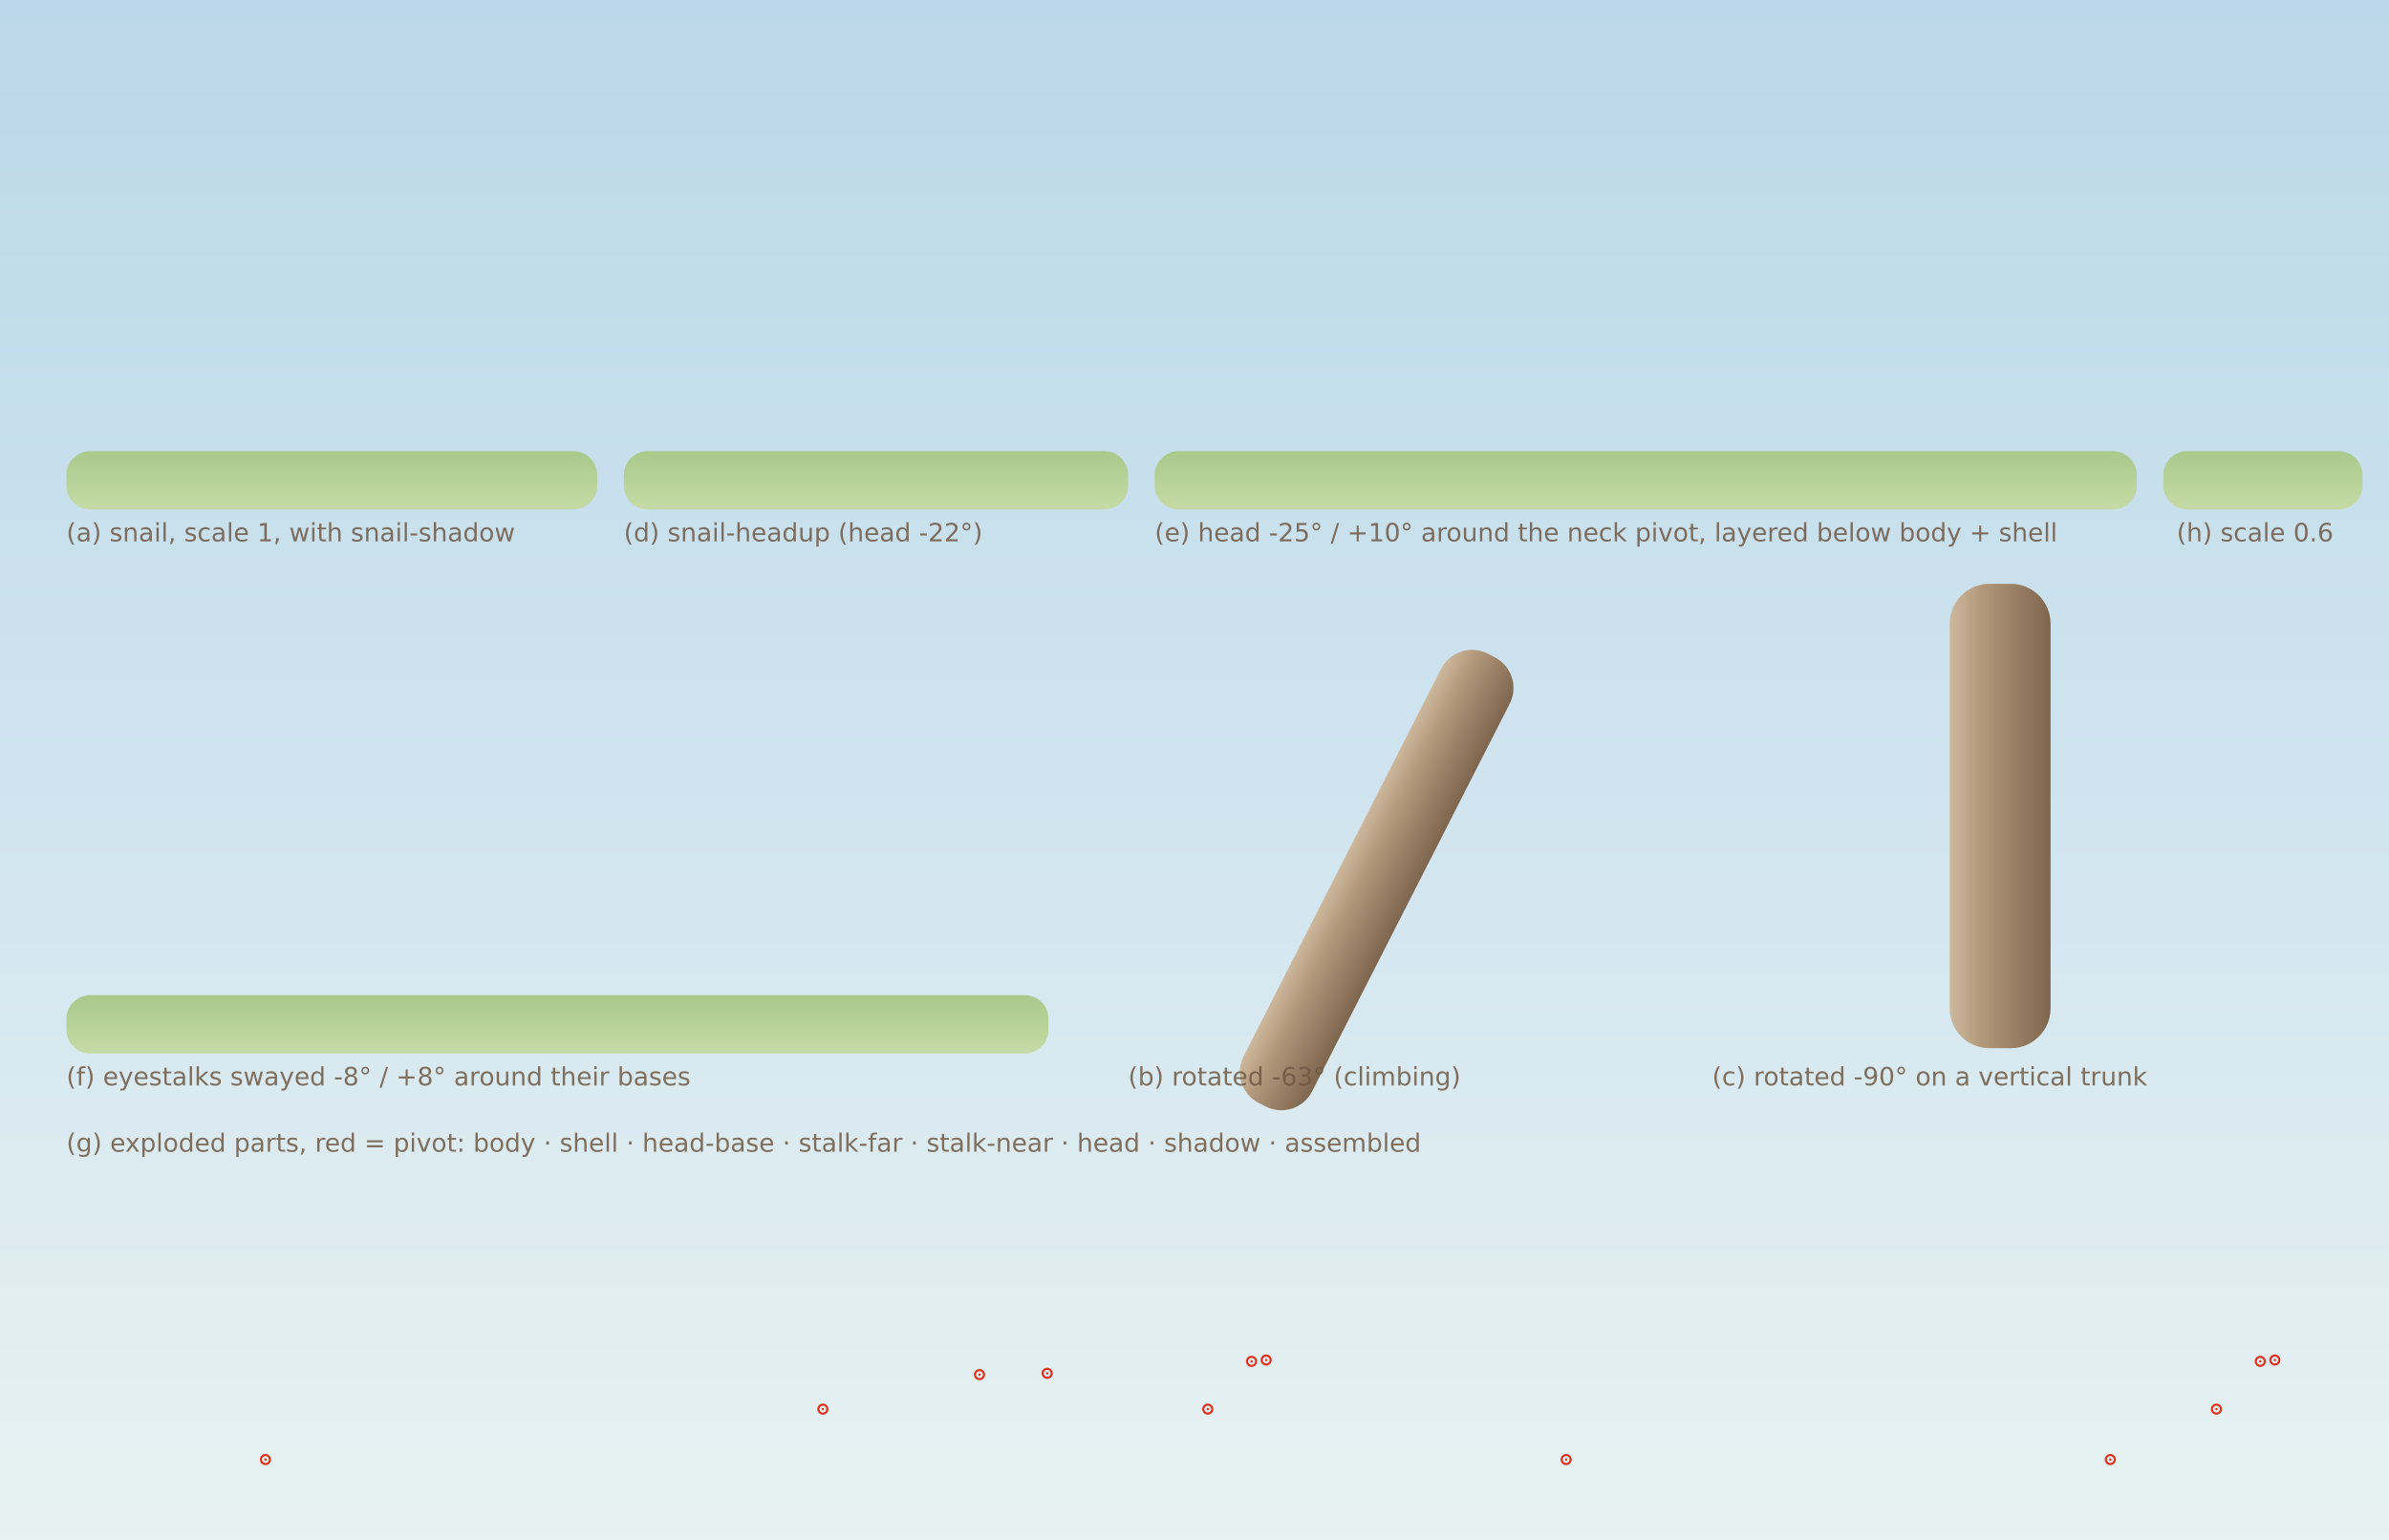
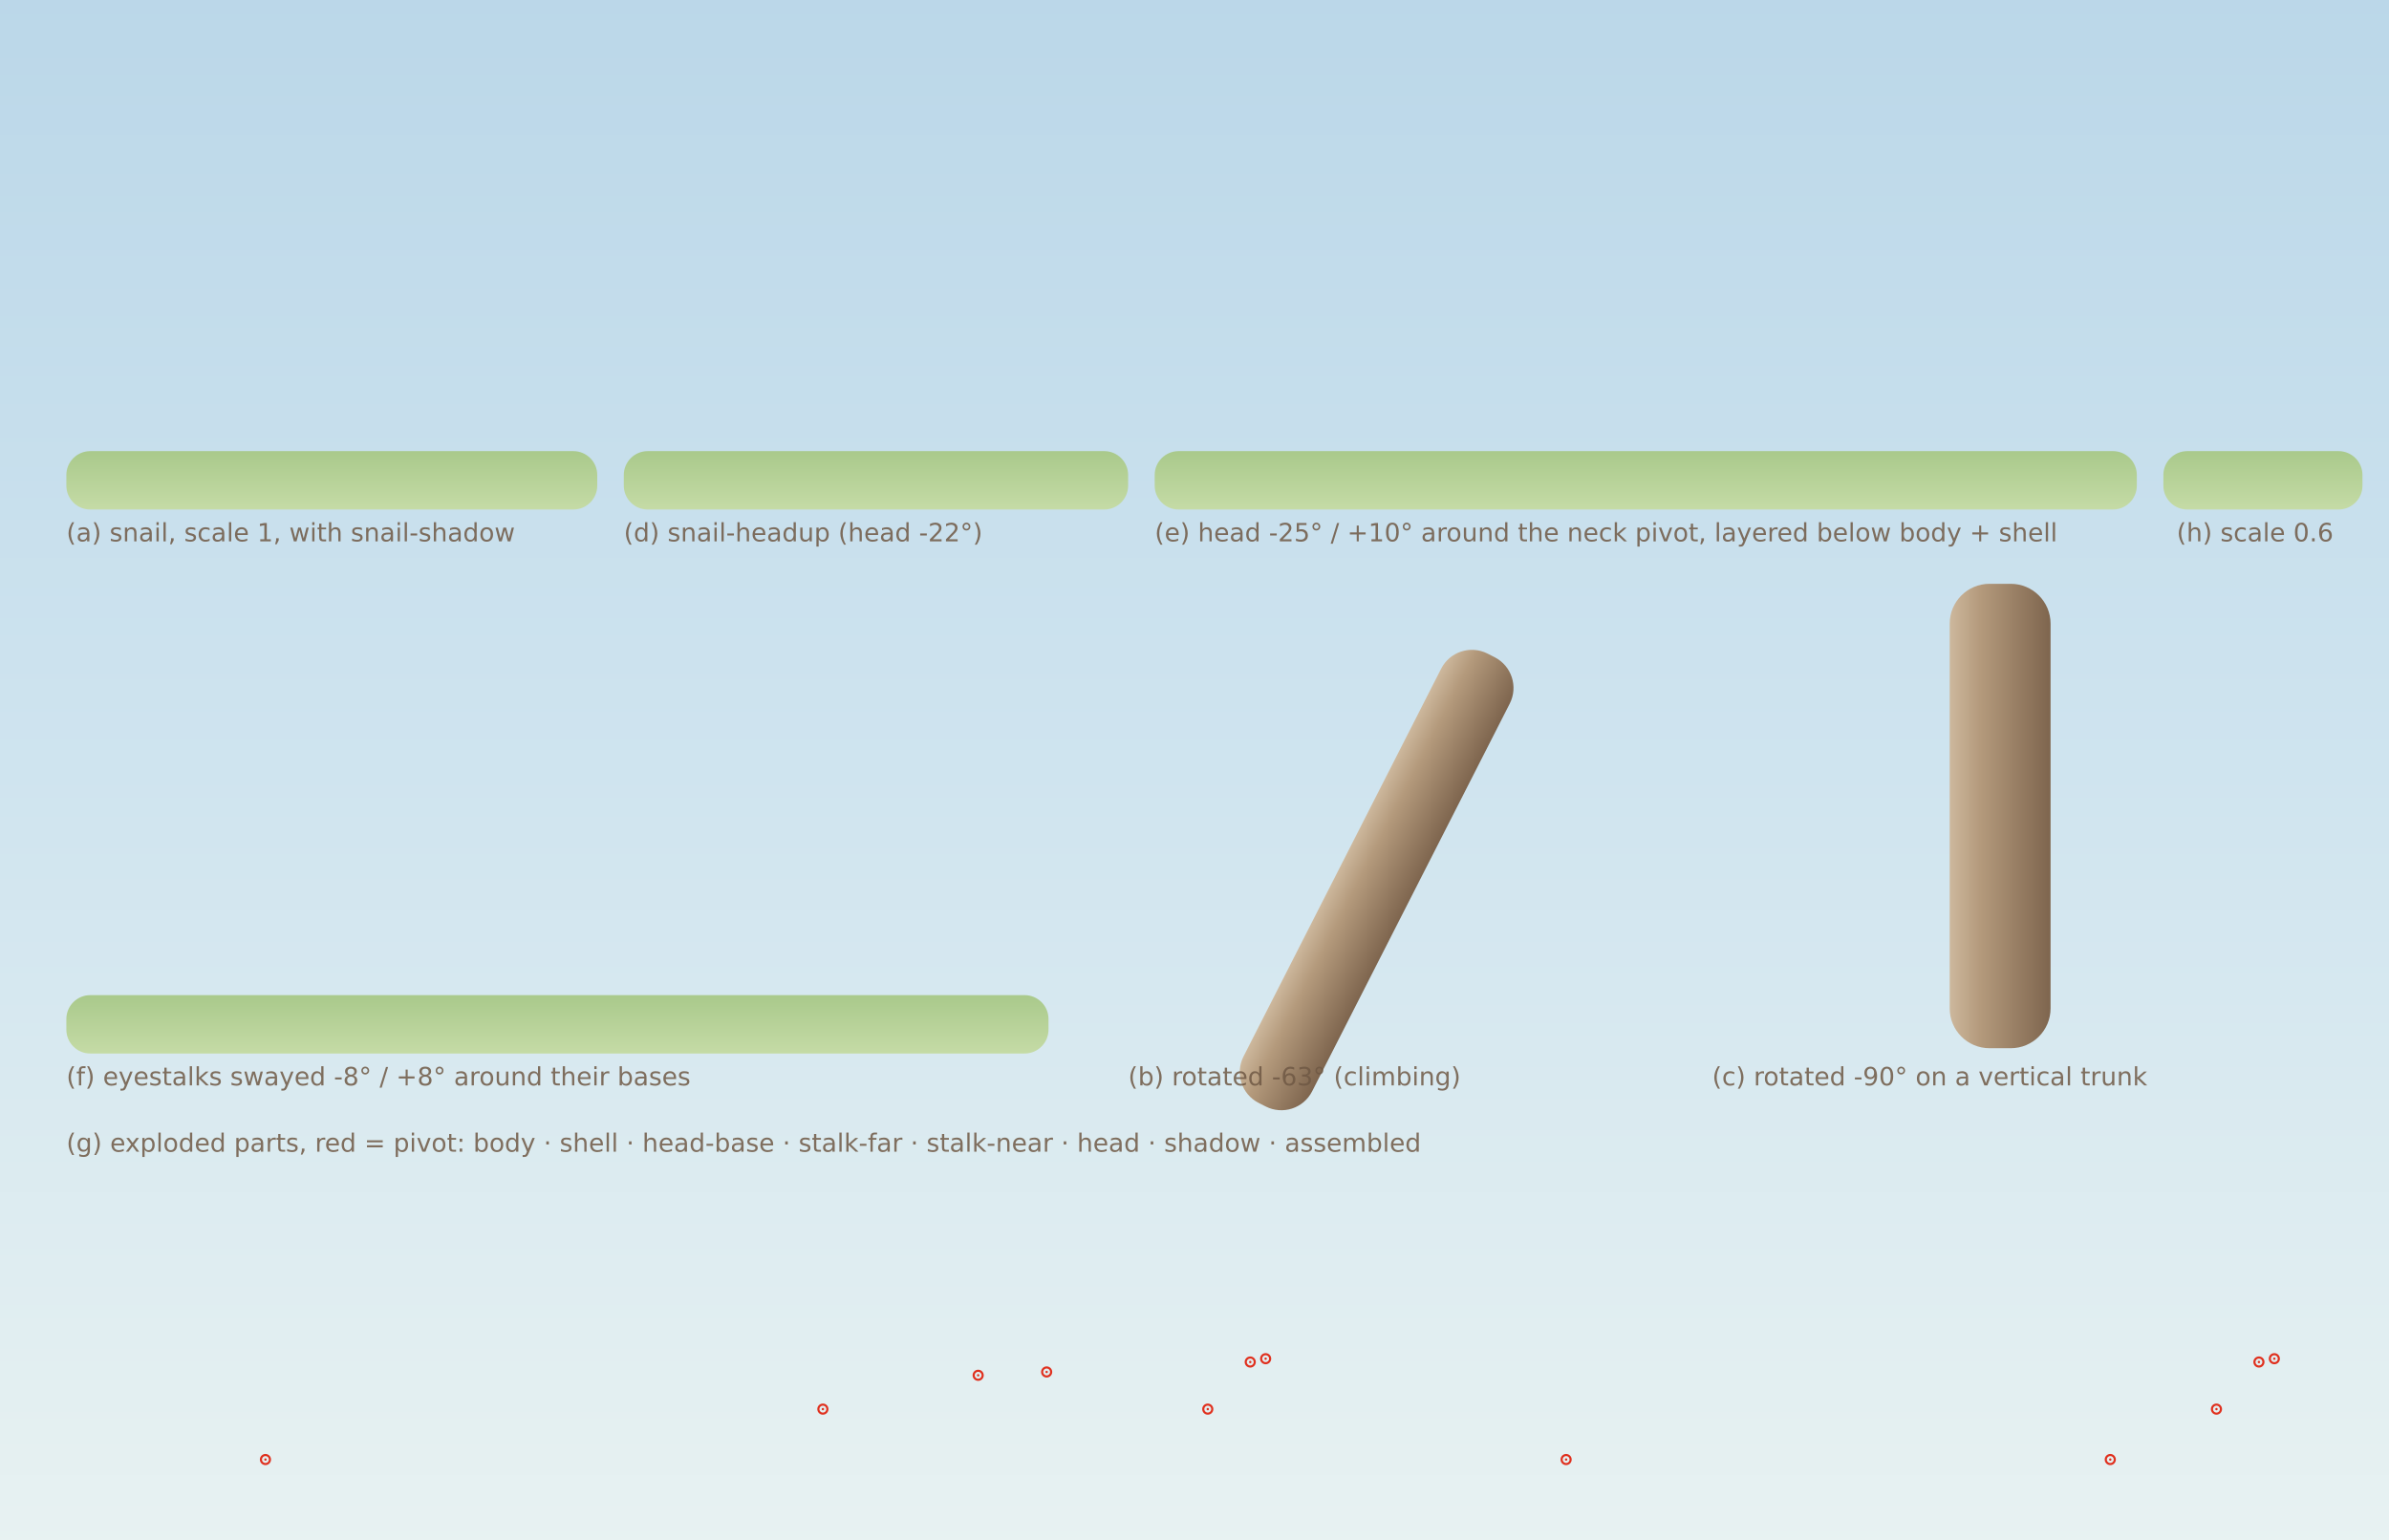
<svg xmlns="http://www.w3.org/2000/svg" width="1800" height="1160" viewBox="0 0 1800 1160">
  <defs>
    <linearGradient id="snail-pv-sky" x1="0" y1="0" x2="0" y2="1">
      <stop offset="0" stop-color="#B9D6E8" />
      <stop offset="0.5" stop-color="#CFE4EF" />
      <stop offset="1" stop-color="#EAF3F2" />
    </linearGradient>
    <linearGradient id="snail-pv-grass" x1="0" y1="0" x2="0" y2="1">
      <stop offset="0" stop-color="#A9C98B" />
      <stop offset="1" stop-color="#C5DBA6" />
    </linearGradient>
    <linearGradient id="snail-pv-bark" x1="0" y1="0" x2="0" y2="1">
      <stop offset="0" stop-color="#CDB89D" />
      <stop offset="0.3" stop-color="#B49A7C" />
      <stop offset="1" stop-color="#7E654E" />
    </linearGradient>
  </defs>
  <rect x="-60" y="-60" width="1920" height="1280" fill="url(#snail-pv-sky)" filter="url(#wc-wash)" />
  <rect x="50" y="340" width="400" height="44" rx="18" fill="url(#snail-pv-grass)" filter="url(#wc-wash)" />
  <g transform="translate(240 350)">
    <use href="#snail-shadow" />
    <use href="#snail" />
  </g>
  <text x="50" y="408" font-family="DejaVu Sans, Arial, sans-serif" font-size="19" fill="#6F5844" opacity="0.85">(a) snail, scale 1, with snail-shadow</text>
  <rect x="470" y="340" width="380" height="44" rx="18" fill="url(#snail-pv-grass)" filter="url(#wc-wash)" />
  <g transform="translate(650 350)">
    <use href="#snail-shadow" />
    <use href="#snail-headup" />
  </g>
  <text x="470" y="408" font-family="DejaVu Sans, Arial, sans-serif" font-size="19" fill="#6F5844" opacity="0.85">(d) snail-headup (head -22°)</text>
  <rect x="870" y="340" width="740" height="44" rx="18" fill="url(#snail-pv-grass)" filter="url(#wc-wash)" />
  <g transform="translate(1050 350)">
    <use href="#snail-shadow" />
    <use href="#snail-head" transform="rotate(-25 80 -38)" />
    <use href="#snail-body" />
    <use href="#snail-shell" />
  </g>
  <g transform="translate(1430 350)">
    <use href="#snail-shadow" />
    <use href="#snail-head" transform="rotate(10 80 -38)" />
    <use href="#snail-body" />
    <use href="#snail-shell" />
  </g>
  <text x="870" y="408" font-family="DejaVu Sans, Arial, sans-serif" font-size="19" fill="#6F5844" opacity="0.85">(e) head -25° / +10° around the neck pivot, layered below body + shell</text>
  <rect x="1630" y="340" width="150" height="44" rx="18" fill="url(#snail-pv-grass)" filter="url(#wc-wash)" />
  <g transform="translate(1705 350) scale(0.6)">
    <use href="#snail-shadow" />
    <use href="#snail" />
  </g>
  <text x="1640" y="408" font-family="DejaVu Sans, Arial, sans-serif" font-size="19" fill="#6F5844" opacity="0.85">(h) scale 0.6</text>
  <rect x="50" y="750" width="740" height="44" rx="18" fill="url(#snail-pv-grass)" filter="url(#wc-wash)" />
  <g transform="translate(240 760)">
    <use href="#snail-shadow" />
-     <use href="#snail-stalk-far" transform="rotate(-8 113 -74)" />
+     <use href="#snail-stalk-far" transform="rotate(-8 112 -73.5)" />
    <use href="#snail-head-base" />
-     <use href="#snail-stalk-near" transform="rotate(-8 124 -75)" />
+     <use href="#snail-stalk-near" transform="rotate(-8 123.6 -76)" />
    <use href="#snail-body" />
    <use href="#snail-shell" />
  </g>
  <g transform="translate(610 760)">
    <use href="#snail-shadow" />
-     <use href="#snail-stalk-far" transform="rotate(8 113 -74)" />
+     <use href="#snail-stalk-far" transform="rotate(8 112 -73.5)" />
    <use href="#snail-head-base" />
-     <use href="#snail-stalk-near" transform="rotate(8 124 -75)" />
+     <use href="#snail-stalk-near" transform="rotate(8 123.6 -76)" />
    <use href="#snail-body" />
    <use href="#snail-shell" />
  </g>
  <text x="50" y="818" font-family="DejaVu Sans, Arial, sans-serif" font-size="19" fill="#6F5844" opacity="0.85">(f) eyestalks swayed -8° / +8° around their bases</text>
  <g transform="translate(1010 655) rotate(-63)">
    <rect x="-185" y="-1" width="380" height="58" rx="26" fill="url(#snail-pv-bark)" filter="url(#wc-paint)" />
    <use href="#snail-shadow" />
    <use href="#snail" />
  </g>
  <text x="850" y="818" font-family="DejaVu Sans, Arial, sans-serif" font-size="19" fill="#6F5844" opacity="0.85">(b) rotated -63° (climbing)</text>
  <g transform="translate(1470 615) rotate(-90)">
    <rect x="-175" y="-1" width="350" height="76" rx="30" fill="url(#snail-pv-bark)" filter="url(#wc-paint)" />
    <use href="#snail-shadow" />
    <use href="#snail" />
  </g>
  <text x="1290" y="818" font-family="DejaVu Sans, Arial, sans-serif" font-size="19" fill="#6F5844" opacity="0.85">(c) rotated -90° on a vertical trunk</text>
  <text x="50" y="868" font-family="DejaVu Sans, Arial, sans-serif" font-size="19" fill="#6F5844" opacity="0.85">(g) exploded parts, red = pivot:  body · shell · head-base · stalk-far · stalk-near · head · shadow · assembled</text>
  <g transform="translate(200 1100)">
    <use href="#snail-body" />
    <circle cx="0" cy="0" r="3.4" fill="none" stroke="#E0301E" stroke-width="1.6" />
    <circle cx="0" cy="0" r="0.9" fill="#E0301E" />
  </g>
  <g transform="translate(470 1110)">
    <use href="#snail-shell" />
  </g>
  <g transform="translate(540 1100)">
    <use href="#snail-head-base" />
    <circle cx="80" cy="-38" r="3.4" fill="none" stroke="#E0301E" stroke-width="1.6" />
    <circle cx="80" cy="-38" r="0.9" fill="#E0301E" />
  </g>
  <g transform="translate(625 1110)">
    <use href="#snail-stalk-far" />
-     <circle cx="113" cy="-74" r="3.4" fill="none" stroke="#E0301E" stroke-width="1.6" />
-     <circle cx="113" cy="-74" r="0.9" fill="#E0301E" />
+     <circle cx="112" cy="-73.5" r="3.4" fill="none" stroke="#E0301E" stroke-width="1.6" />
+     <circle cx="112" cy="-73.5" r="0.9" fill="#E0301E" />
  </g>
  <g transform="translate(665 1110)">
    <use href="#snail-stalk-near" />
-     <circle cx="124" cy="-75" r="3.4" fill="none" stroke="#E0301E" stroke-width="1.6" />
-     <circle cx="124" cy="-75" r="0.9" fill="#E0301E" />
+     <circle cx="123.6" cy="-76" r="3.4" fill="none" stroke="#E0301E" stroke-width="1.6" />
+     <circle cx="123.6" cy="-76" r="0.9" fill="#E0301E" />
  </g>
  <g transform="translate(830 1100)">
    <use href="#snail-head" />
    <circle cx="80" cy="-38" r="3.4" fill="none" stroke="#E0301E" stroke-width="1.6" />
    <circle cx="80" cy="-38" r="0.9" fill="#E0301E" />
-     <circle cx="124" cy="-75" r="3.4" fill="none" stroke="#E0301E" stroke-width="1.6" />
-     <circle cx="124" cy="-75" r="0.9" fill="#E0301E" />
-     <circle cx="113" cy="-74" r="3.4" fill="none" stroke="#E0301E" stroke-width="1.6" />
-     <circle cx="113" cy="-74" r="0.9" fill="#E0301E" />
+     <circle cx="123.6" cy="-76" r="3.4" fill="none" stroke="#E0301E" stroke-width="1.6" />
+     <circle cx="123.6" cy="-76" r="0.9" fill="#E0301E" />
+     <circle cx="112" cy="-73.5" r="3.4" fill="none" stroke="#E0301E" stroke-width="1.6" />
+     <circle cx="112" cy="-73.5" r="0.9" fill="#E0301E" />
  </g>
  <g transform="translate(1180 1100)">
    <use href="#snail-shadow" />
    <circle cx="0" cy="0" r="3.4" fill="none" stroke="#E0301E" stroke-width="1.6" />
    <circle cx="0" cy="0" r="0.9" fill="#E0301E" />
  </g>
  <g transform="translate(1590 1100)">
    <use href="#snail" />
    <circle cx="0" cy="0" r="3.4" fill="none" stroke="#E0301E" stroke-width="1.6" />
    <circle cx="0" cy="0" r="0.9" fill="#E0301E" />
    <circle cx="80" cy="-38" r="3.4" fill="none" stroke="#E0301E" stroke-width="1.6" />
    <circle cx="80" cy="-38" r="0.9" fill="#E0301E" />
-     <circle cx="124" cy="-75" r="3.4" fill="none" stroke="#E0301E" stroke-width="1.6" />
-     <circle cx="124" cy="-75" r="0.9" fill="#E0301E" />
-     <circle cx="113" cy="-74" r="3.4" fill="none" stroke="#E0301E" stroke-width="1.6" />
-     <circle cx="113" cy="-74" r="0.9" fill="#E0301E" />
+     <circle cx="123.6" cy="-76" r="3.4" fill="none" stroke="#E0301E" stroke-width="1.6" />
+     <circle cx="123.6" cy="-76" r="0.9" fill="#E0301E" />
+     <circle cx="112" cy="-73.5" r="3.4" fill="none" stroke="#E0301E" stroke-width="1.6" />
+     <circle cx="112" cy="-73.5" r="0.9" fill="#E0301E" />
  </g>
</svg>
